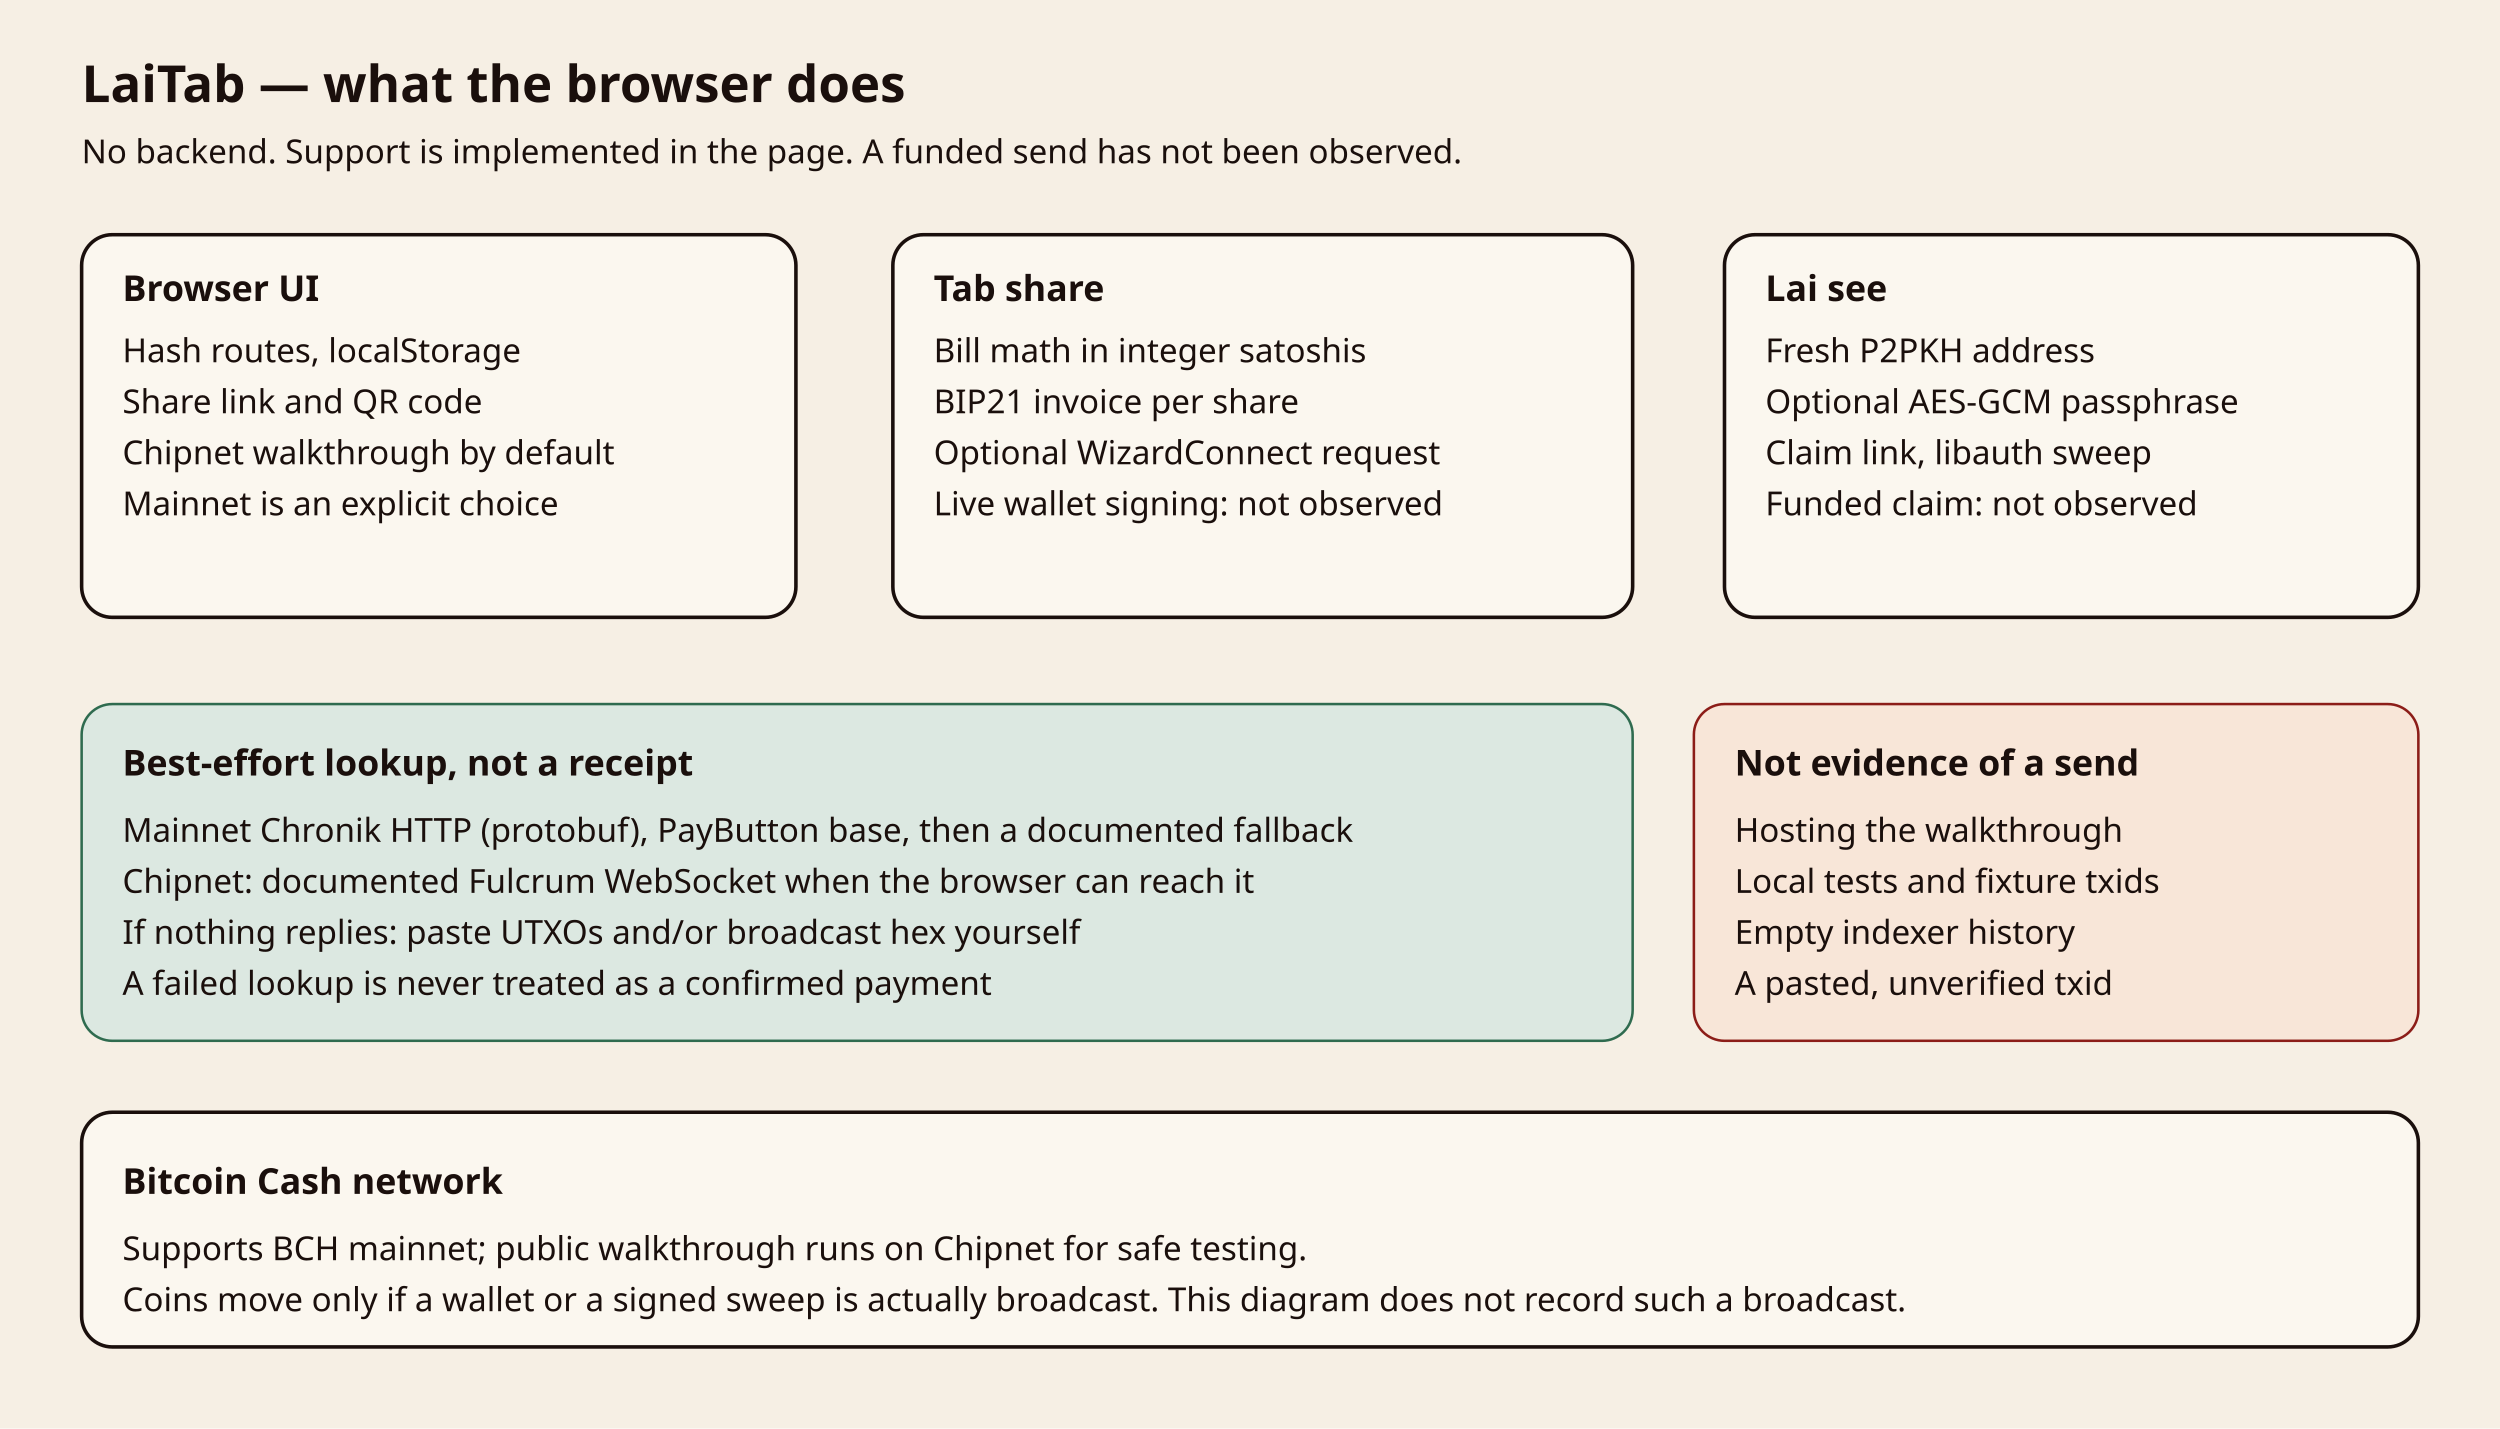
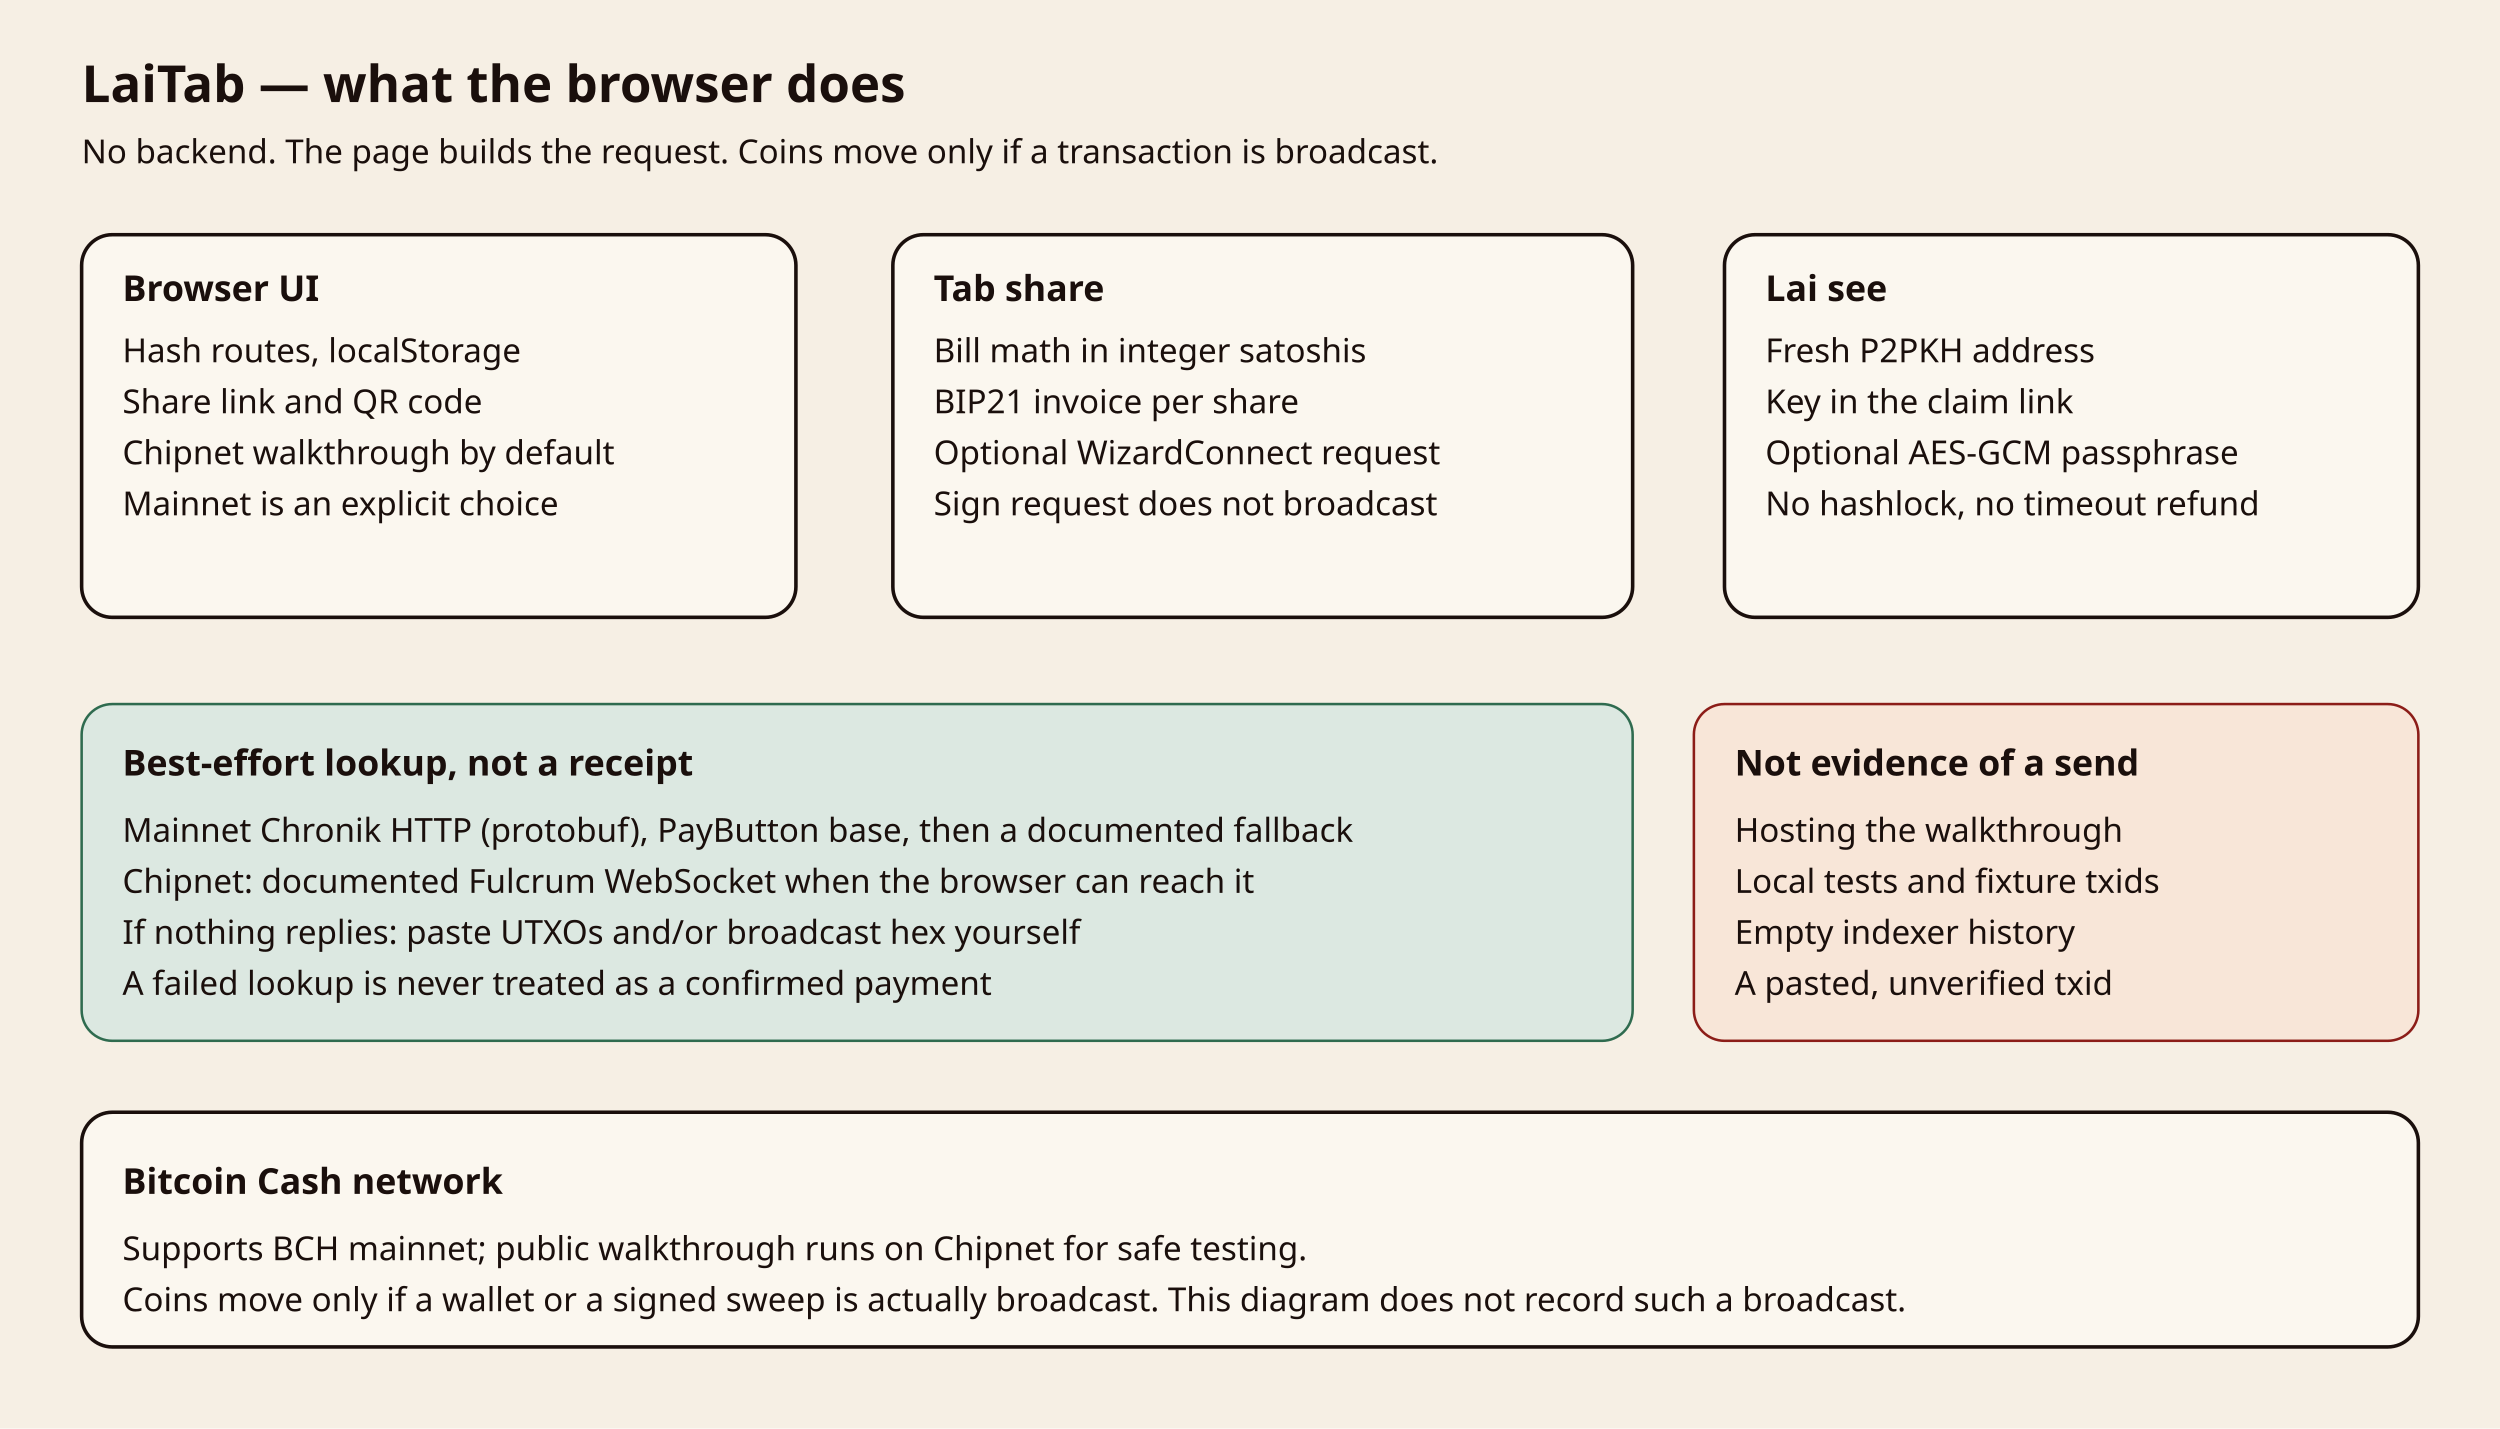
<svg xmlns="http://www.w3.org/2000/svg" viewBox="0 0 980 560" role="img" aria-labelledby="title desc">
  <style>
    text { font-family: "IBM Plex Sans", "Noto Sans TC", sans-serif; fill: #1a0f0c; }
    .h { font-size: 20px; font-weight: 700; }
    .s { font-size: 13px; }
    .t { font-size: 14px; font-weight: 650; }
    .box { fill: #fbf7ef; stroke: #1a0f0c; stroke-width: 1.4; }
    .warn { fill: #f8e6d8; stroke: #8c1d18; }
    .ok { fill: #dce8e1; stroke: #2f6b4f; }
  </style>
  <rect width="980" height="560" fill="#f6efe4" />
  <text class="h" x="32" y="40">LaiTab — what the browser does</text>
-   <text class="s" x="32" y="64">No backend. Support is implemented in the page. A funded send has not been observed.</text>
+   <text class="s" x="32" y="64">No backend. The page builds the request. Coins move only if a transaction is broadcast.</text>
  <rect class="box" x="32" y="92" width="280" height="150" rx="12" />
  <text class="t" x="48" y="118">Browser UI</text>
  <text class="s" x="48" y="142">Hash routes, localStorage</text>
  <text class="s" x="48" y="162">Share link and QR code</text>
  <text class="s" x="48" y="182">Chipnet walkthrough by default</text>
  <text class="s" x="48" y="202">Mainnet is an explicit choice</text>
  <rect class="box" x="350" y="92" width="290" height="150" rx="12" />
  <text class="t" x="366" y="118">Tab share</text>
  <text class="s" x="366" y="142">Bill math in integer satoshis</text>
  <text class="s" x="366" y="162">BIP21 invoice per share</text>
  <text class="s" x="366" y="182">Optional WizardConnect request</text>
-   <text class="s" x="366" y="202">Live wallet signing: not observed</text>
+   <text class="s" x="366" y="202">Sign request does not broadcast</text>
  <rect class="box" x="676" y="92" width="272" height="150" rx="12" />
  <text class="t" x="692" y="118">Lai see</text>
  <text class="s" x="692" y="142">Fresh P2PKH address</text>
-   <text class="s" x="692" y="162">Optional AES-GCM passphrase</text>
-   <text class="s" x="692" y="182">Claim link, libauth sweep</text>
-   <text class="s" x="692" y="202">Funded claim: not observed</text>
+   <text class="s" x="692" y="162">Key in the claim link</text>
+   <text class="s" x="692" y="182">Optional AES-GCM passphrase</text>
+   <text class="s" x="692" y="202">No hashlock, no timeout refund</text>
  <rect class="ok" x="32" y="276" width="608" height="132" rx="12" />
  <text class="t" x="48" y="304">Best-effort lookup, not a receipt</text>
  <text class="s" x="48" y="330">Mainnet Chronik HTTP (protobuf), PayButton base, then a documented fallback</text>
  <text class="s" x="48" y="350">Chipnet: documented Fulcrum WebSocket when the browser can reach it</text>
  <text class="s" x="48" y="370">If nothing replies: paste UTXOs and/or broadcast hex yourself</text>
  <text class="s" x="48" y="390">A failed lookup is never treated as a confirmed payment</text>
  <rect class="warn" x="664" y="276" width="284" height="132" rx="12" />
  <text class="t" x="680" y="304">Not evidence of a send</text>
  <text class="s" x="680" y="330">Hosting the walkthrough</text>
  <text class="s" x="680" y="350">Local tests and fixture txids</text>
  <text class="s" x="680" y="370">Empty indexer history</text>
  <text class="s" x="680" y="390">A pasted, unverified txid</text>
  <rect class="box" x="32" y="436" width="916" height="92" rx="12" />
  <text class="t" x="48" y="468">Bitcoin Cash network</text>
  <text class="s" x="48" y="494">Supports BCH mainnet; public walkthrough runs on Chipnet for safe testing.</text>
  <text class="s" x="48" y="514">Coins move only if a wallet or a signed sweep is actually broadcast. This diagram does not record such a broadcast.</text>
</svg>
